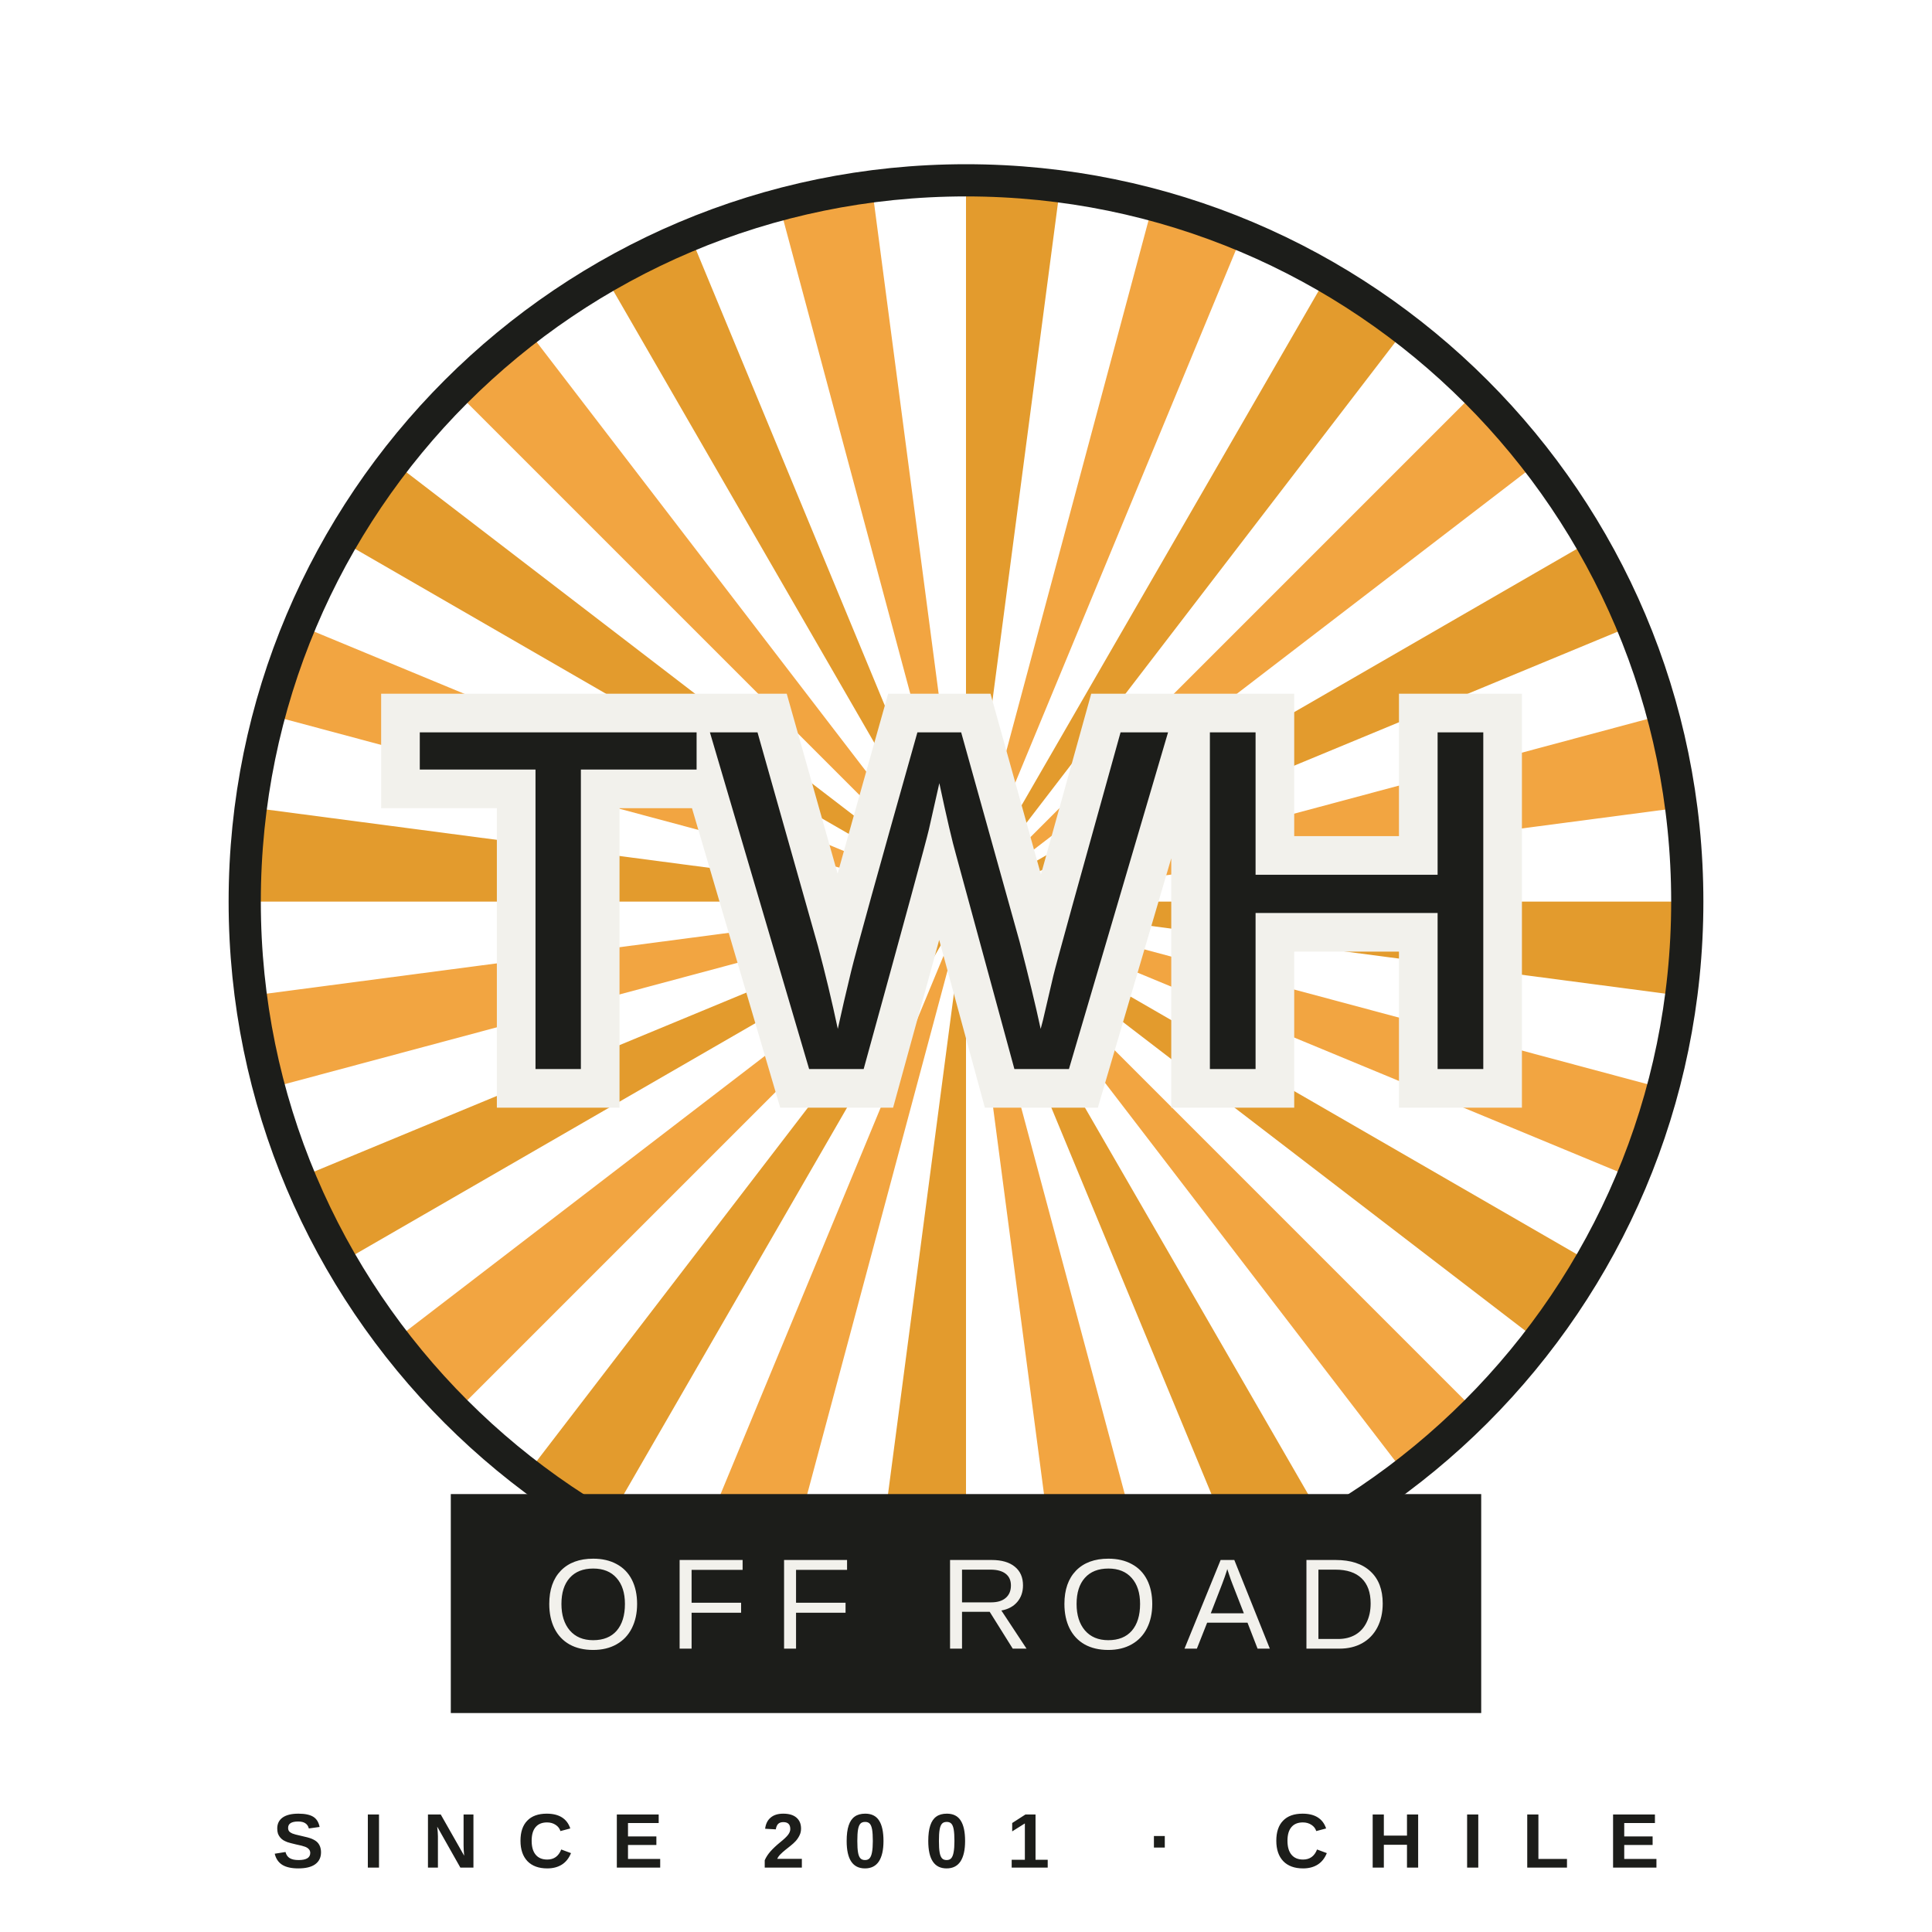
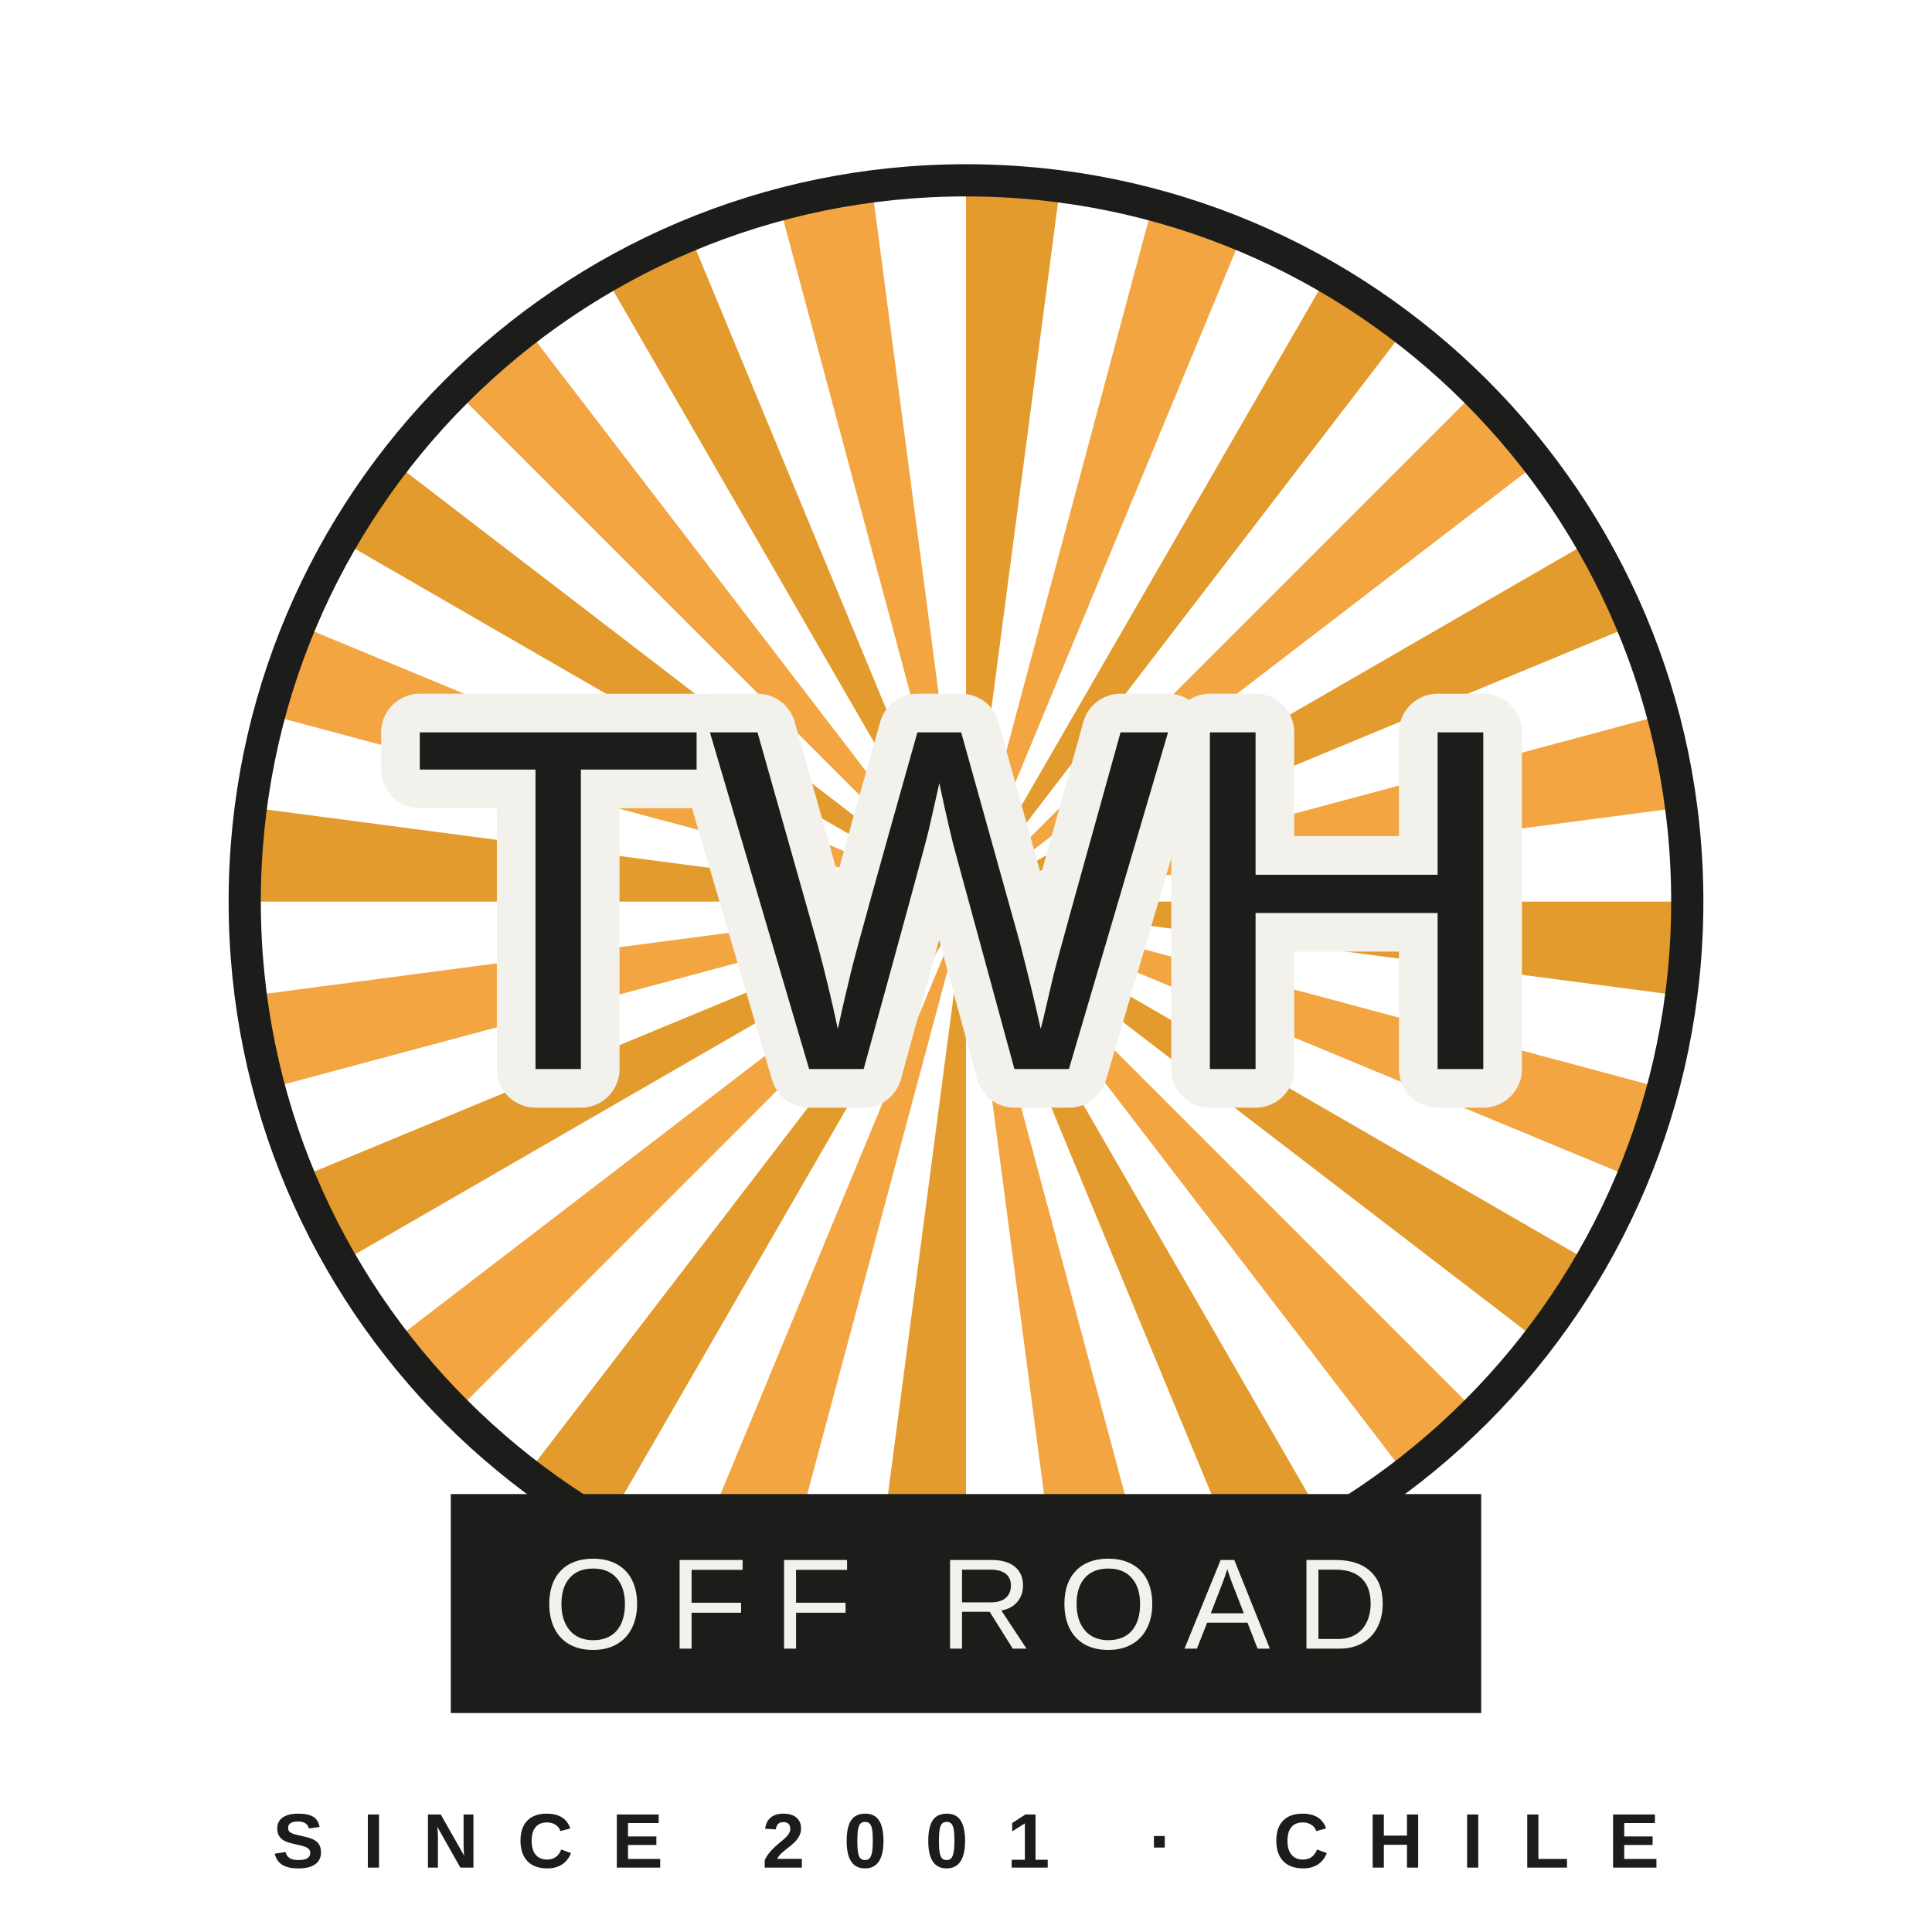
<svg xmlns="http://www.w3.org/2000/svg" width="1000" height="1000" viewBox="0 0 300 300">
  <defs>
    <clipPath id="sb">
      <circle cx="150" cy="140" r="112" />
    </clipPath>
  </defs>
  <g clip-path="url(#sb)">
    <path d="M150 140 L310 140 L308.63 160.88 Z" fill="#E39B2D" />
    <path d="M150 140 L304.55 181.41 L297.82 201.23 Z" fill="#F2A541" />
    <path d="M150 140 L288.56 220 L276.94 237.4 Z" fill="#E39B2D" />
    <path d="M150 140 L263.14 253.14 L247.4 266.94 Z" fill="#F2A541" />
    <path d="M150 140 L230 278.56 L211.23 287.82 Z" fill="#E39B2D" />
    <path d="M150 140 L191.41 294.55 L170.88 298.63 Z" fill="#F2A541" />
    <path d="M150 140 L150 300 L129.12 298.63 Z" fill="#E39B2D" />
    <path d="M150 140 L108.59 294.55 L88.77 287.82 Z" fill="#F2A541" />
    <path d="M150 140 L70 278.56 L52.6 266.94 Z" fill="#E39B2D" />
    <path d="M150 140 L36.86 253.14 L23.06 237.4 Z" fill="#F2A541" />
    <path d="M150 140 L11.44 220 L2.18 201.23 Z" fill="#E39B2D" />
    <path d="M150 140 L-4.55 181.41 L-8.63 160.88 Z" fill="#F2A541" />
    <path d="M150 140 L-10 140 L-8.63 119.12 Z" fill="#E39B2D" />
    <path d="M150 140 L-4.55 98.59 L2.18 78.77 Z" fill="#F2A541" />
    <path d="M150 140 L11.44 60 L23.06 42.6 Z" fill="#E39B2D" />
    <path d="M150 140 L36.86 26.86 L52.6 13.06 Z" fill="#F2A541" />
    <path d="M150 140 L70 1.44 L88.77 -7.82 Z" fill="#E39B2D" />
    <path d="M150 140 L108.59 -14.55 L129.12 -18.63 Z" fill="#F2A541" />
    <path d="M150 140 L150 -20 L170.88 -18.63 Z" fill="#E39B2D" />
    <path d="M150 140 L191.41 -14.55 L211.23 -7.82 Z" fill="#F2A541" />
    <path d="M150 140 L230 1.44 L247.4 13.06 Z" fill="#E39B2D" />
    <path d="M150 140 L263.14 26.86 L276.94 42.6 Z" fill="#F2A541" />
    <path d="M150 140 L288.56 60 L297.82 78.77 Z" fill="#E39B2D" />
    <path d="M150 140 L304.55 98.59 L308.63 119.12 Z" fill="#F2A541" />
  </g>
  <circle cx="150" cy="140" r="112" fill="none" stroke="#1C1D1A" stroke-width="5" />
-   <text x="150" y="166" text-anchor="middle" font-family="'Arial Black', 'Segoe UI Black', Arial, sans-serif" font-size="76" fill="#1C1D1A" stroke="#F2F1EC" stroke-width="12" paint-order="stroke">TWH</text>
+   <text x="150" y="166" text-anchor="middle" font-family="'Arial Black', 'Segoe UI Black', Arial, sans-serif" font-size="76" fill="#1C1D1A" stroke="#F2F1EC" stroke-width="12" paint-order="stroke" stroke-linejoin="round">TWH</text>
  <rect x="70" y="232" width="160" height="34" fill="#1C1D1A" />
  <text x="150" y="256" font-family="'Arial Black', 'Segoe UI Black', Arial, sans-serif" font-size="20" fill="#F2F1EC" text-anchor="middle" letter-spacing="4">OFF ROAD</text>
  <text x="150" y="290" font-family="Bahnschrift, 'Arial Narrow', Arial, sans-serif" font-size="12" fill="#1C1D1A" text-anchor="middle" font-weight="700" style="font-stretch:condensed" letter-spacing="6">SINCE 2001 · CHILE</text>
</svg>
